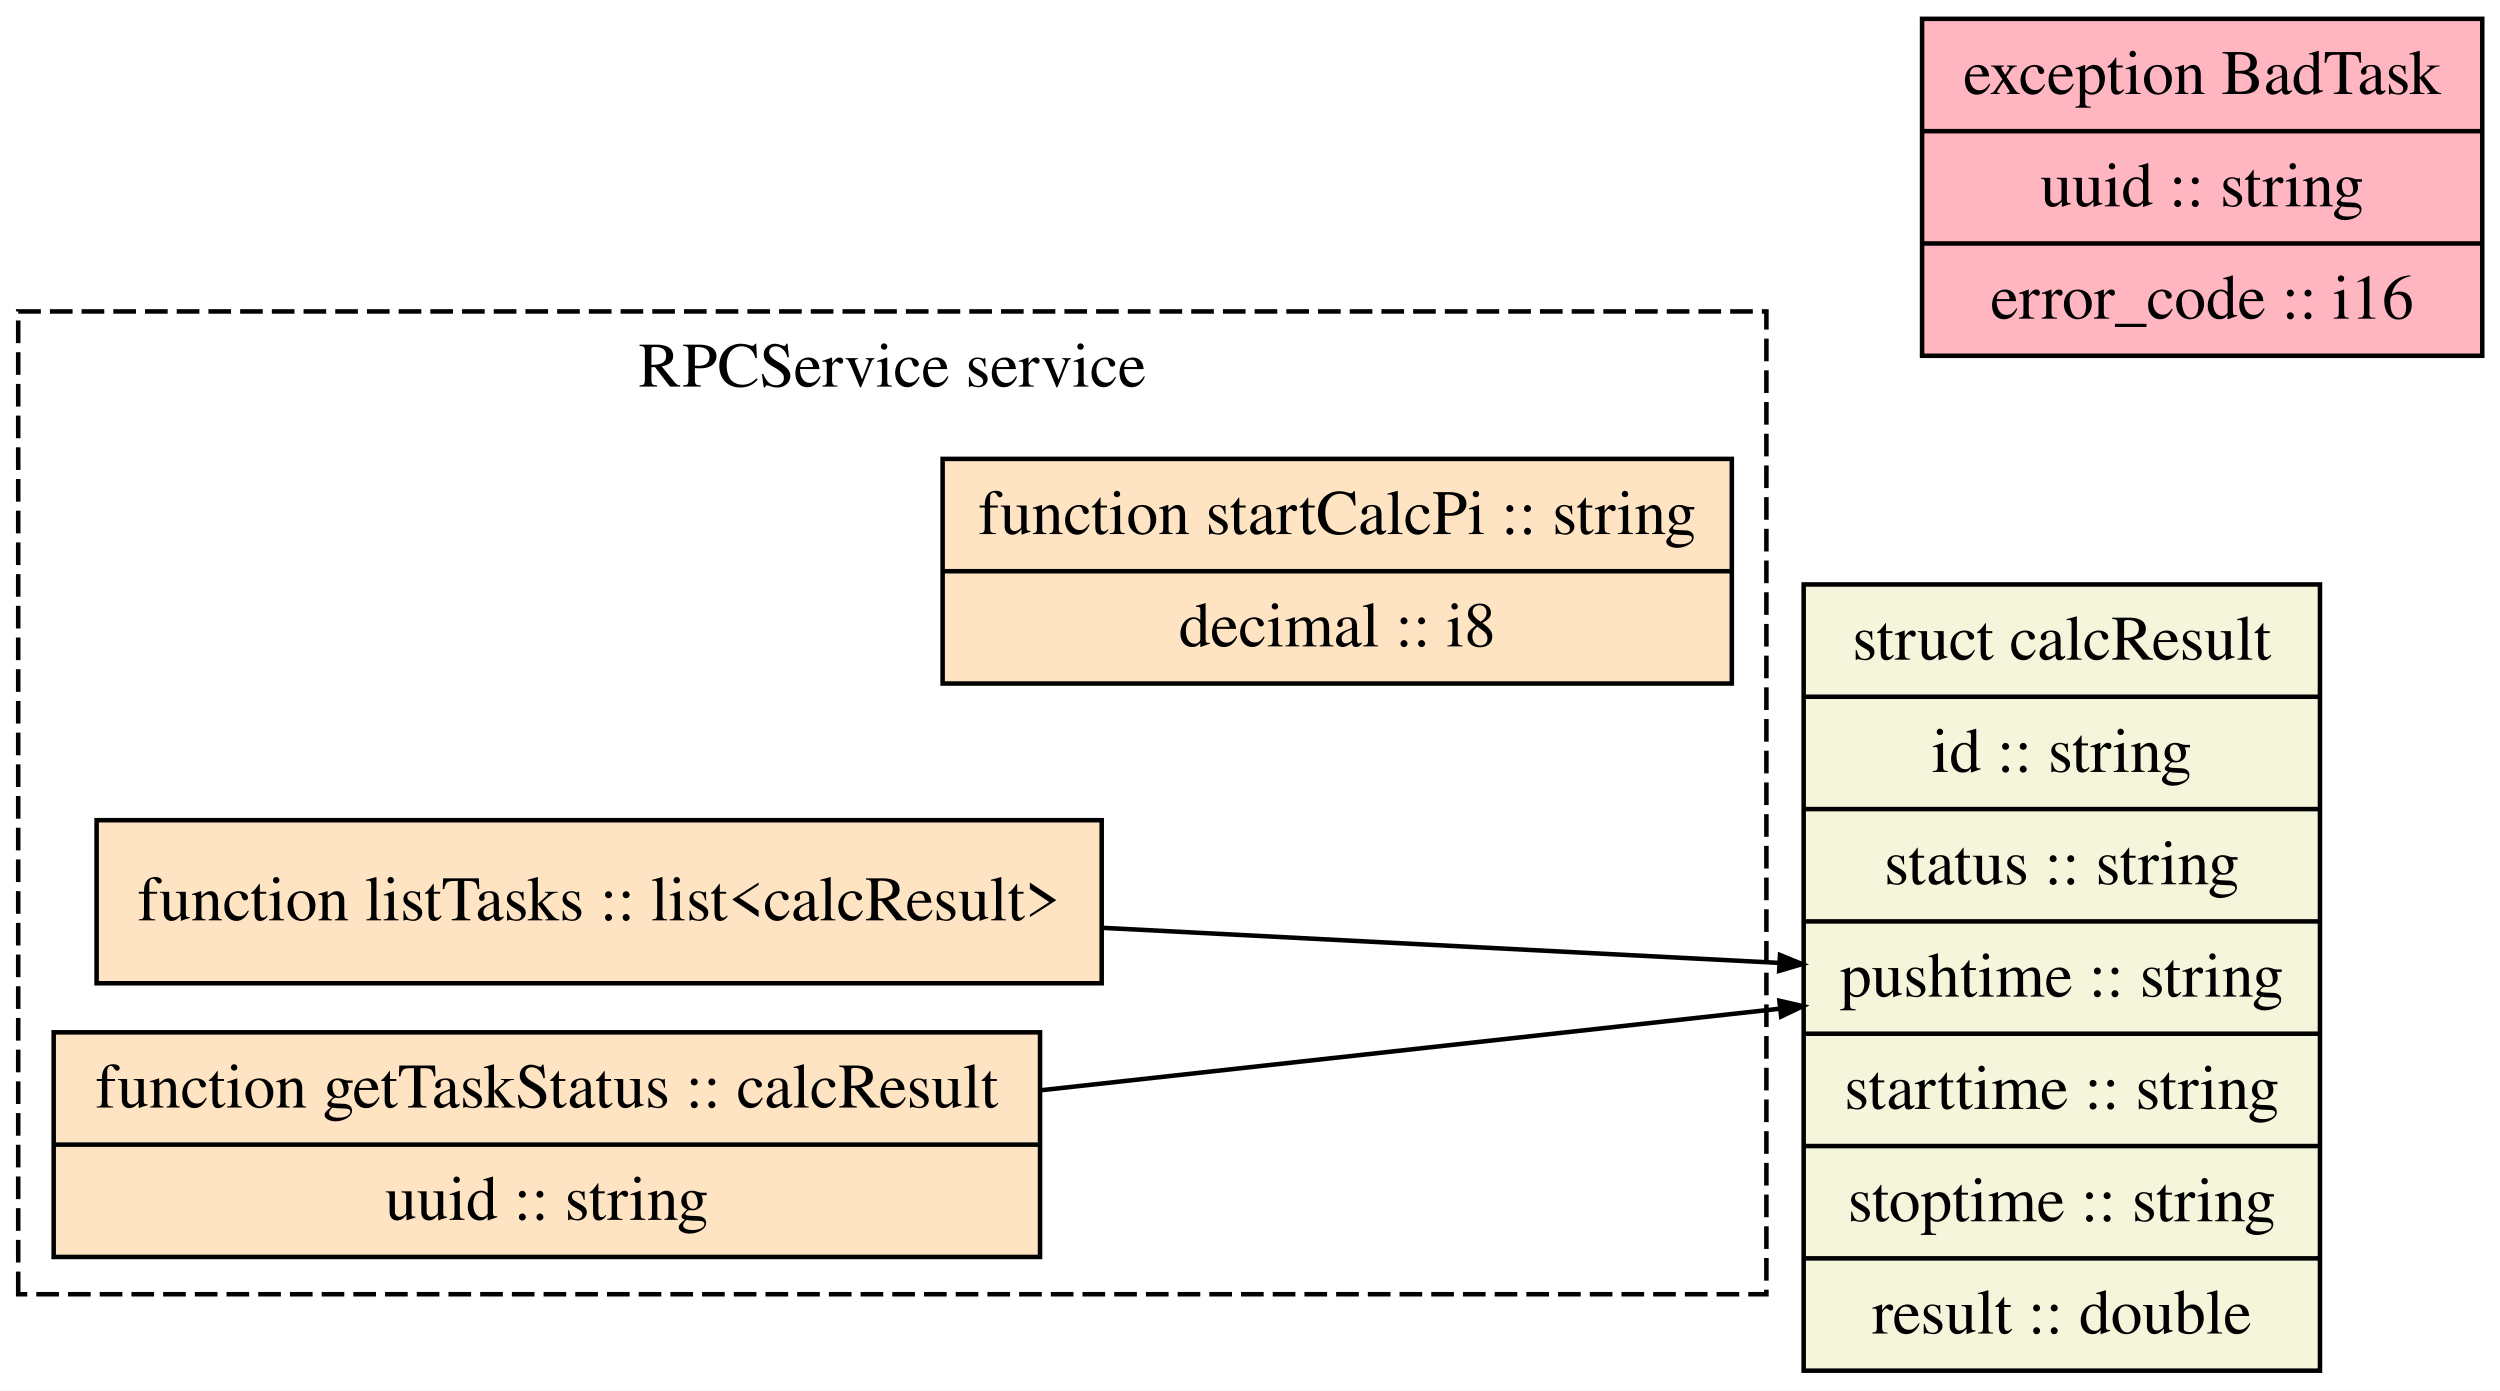
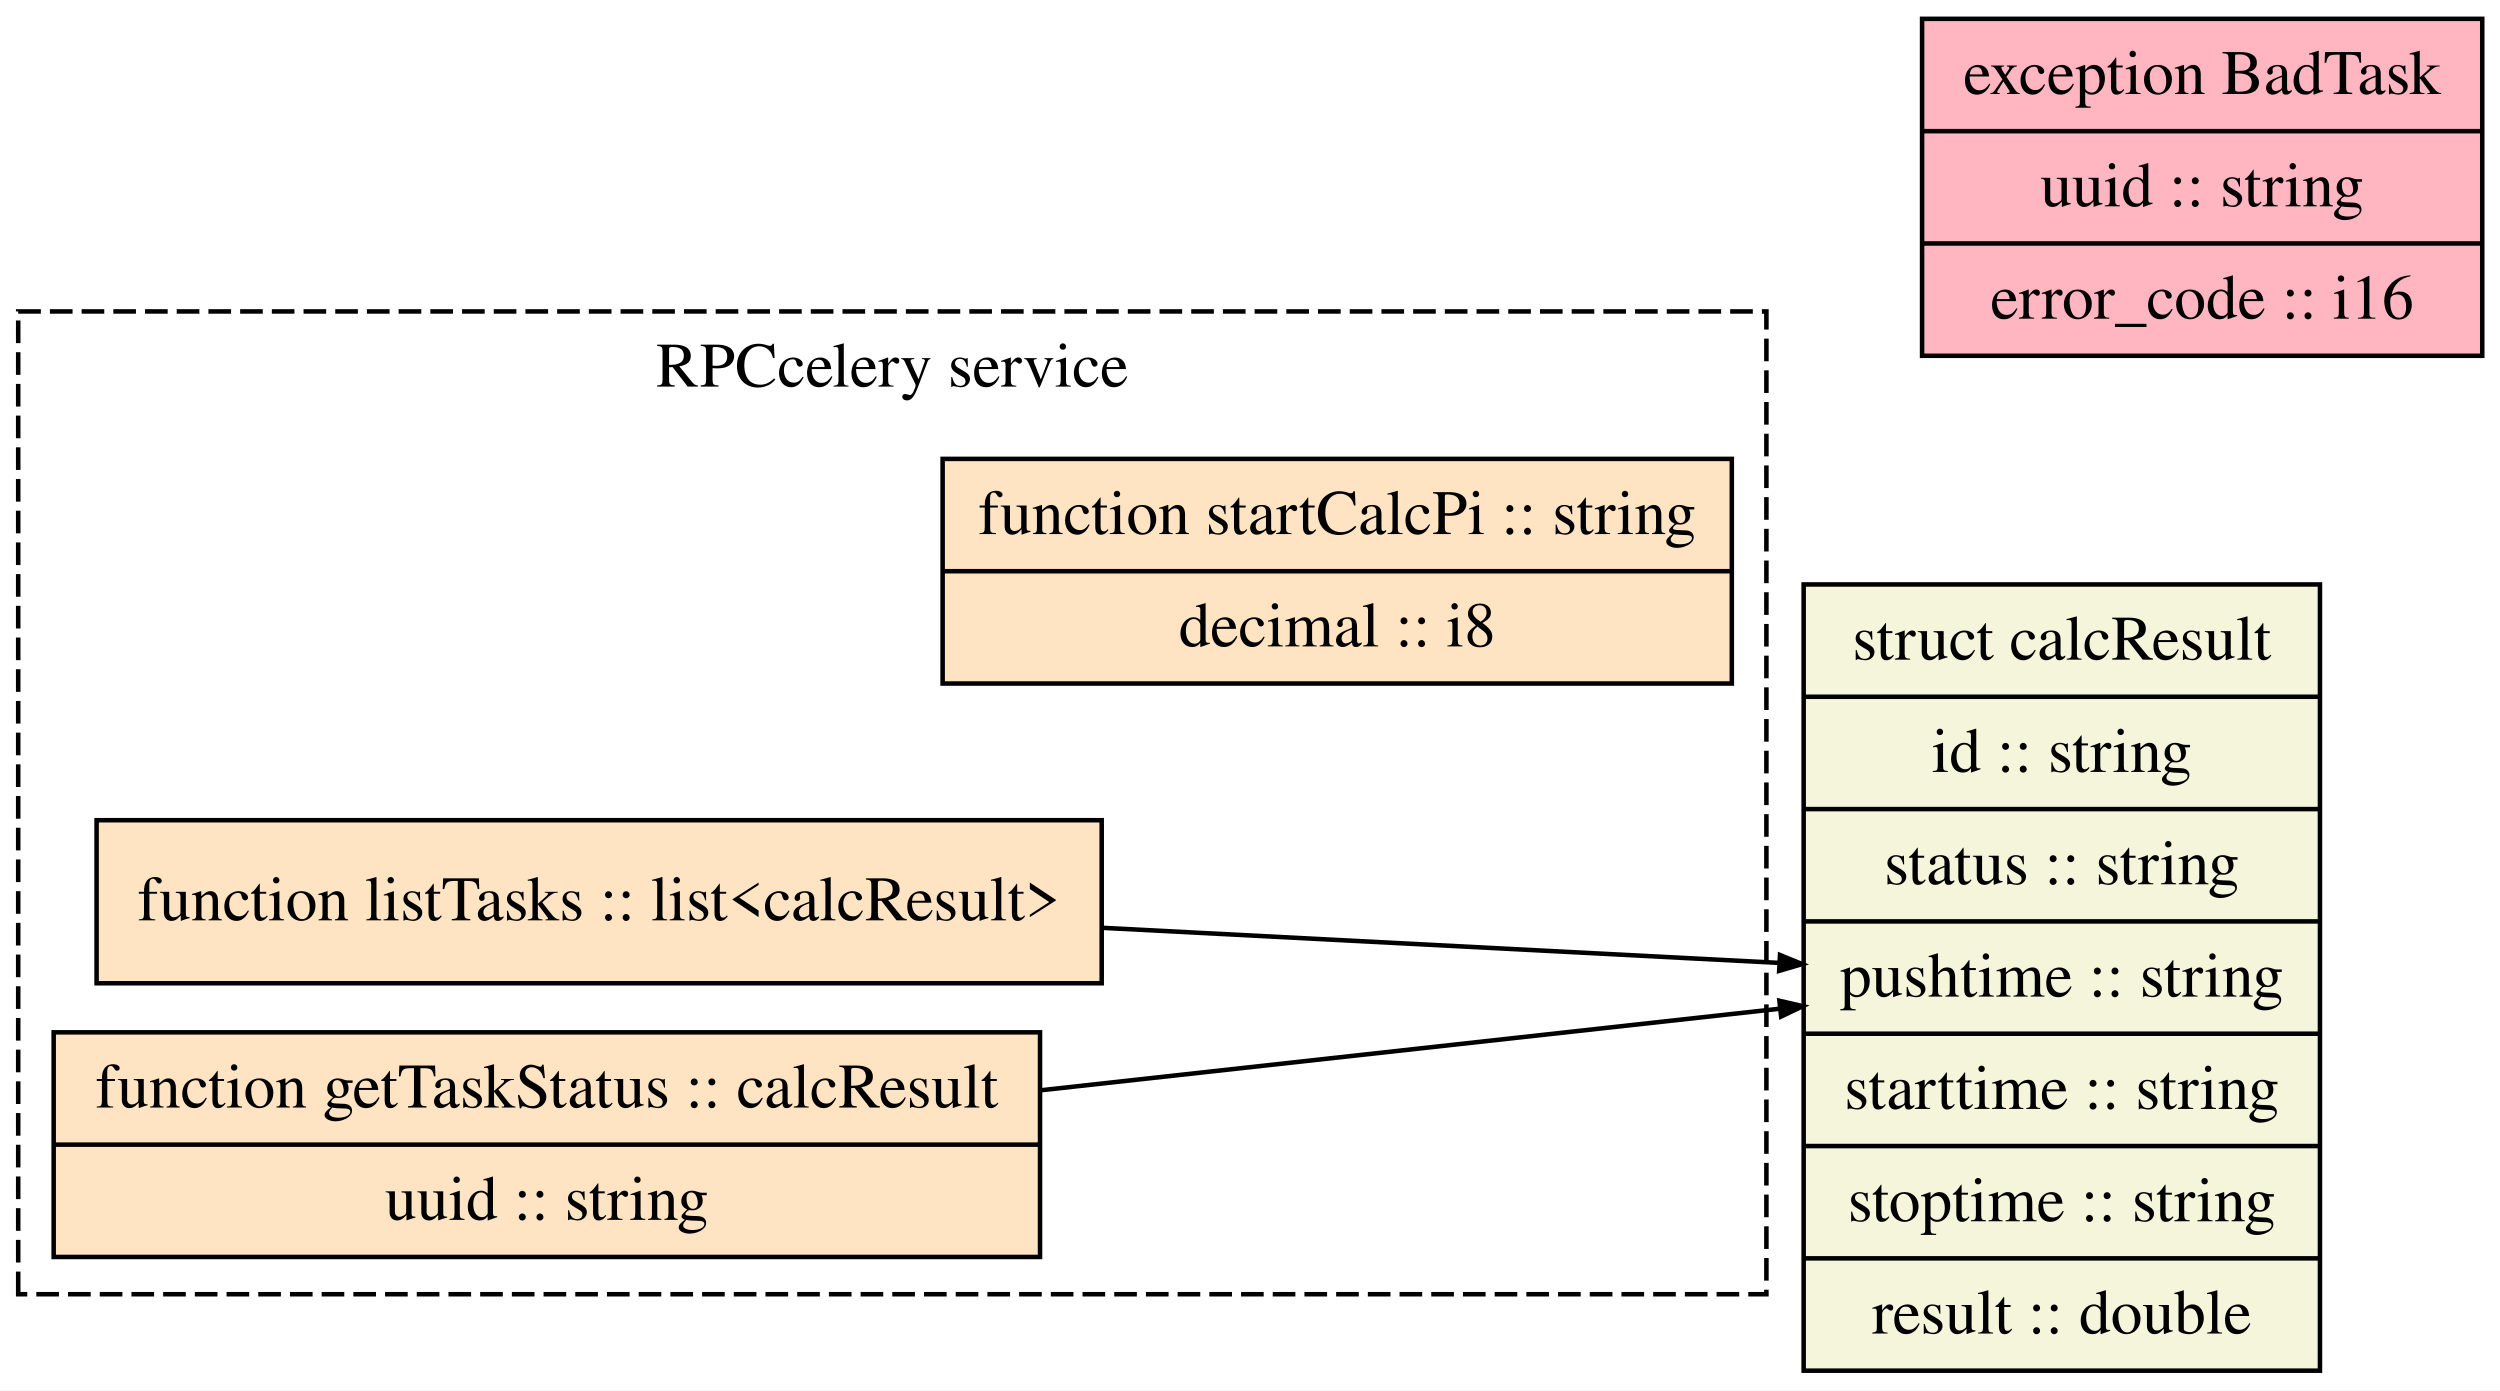
<svg xmlns="http://www.w3.org/2000/svg" width="552pt" height="307pt" viewBox="0.00 0.00 552.00 307.00">
  <g id="graph0" class="graph" transform="scale(1 1) rotate(0) translate(4 303)">
    <polygon fill="#ffffff" stroke="transparent" points="-4,4 -4,-303 548,-303 548,4 -4,4" />
    <g id="clust1" class="cluster">
      <polygon fill="none" stroke="#000000" stroke-dasharray="5,2" points=".021,-17.235 .021,-234.235 386.021,-234.235 386.021,-17.235 .021,-17.235" />
-       <text text-anchor="middle" x="193.021" y="-217.635" font-family="Times,serif" font-size="14.00" fill="#000000">RPCService service</text>
+       <text text-anchor="middle" x="193.021" y="-217.635" font-family="Times,serif" font-size="14.00" fill="#000000">RPCcelery service</text>
    </g>
    <g id="node1" class="node">
      <polygon fill="#f5f5dc" stroke="#000000" points="394.248,-.354 394.248,-173.954 508.247,-173.954 508.247,-.354 394.248,-.354" />
      <text text-anchor="middle" x="451.248" y="-157.354" font-family="Times,serif" font-size="14.00" fill="#000000">struct calcResult</text>
      <polyline fill="none" stroke="#000000" points="394.248,-149.154 508.247,-149.154 " />
      <text text-anchor="middle" x="451.248" y="-132.554" font-family="Times,serif" font-size="14.00" fill="#000000">id :: string</text>
      <polyline fill="none" stroke="#000000" points="394.248,-124.354 508.247,-124.354 " />
      <text text-anchor="middle" x="451.248" y="-107.754" font-family="Times,serif" font-size="14.00" fill="#000000">status :: string</text>
      <polyline fill="none" stroke="#000000" points="394.248,-99.554 508.247,-99.554 " />
      <text text-anchor="middle" x="451.248" y="-82.954" font-family="Times,serif" font-size="14.00" fill="#000000">pushtime :: string</text>
      <polyline fill="none" stroke="#000000" points="394.248,-74.754 508.247,-74.754 " />
      <text text-anchor="middle" x="451.248" y="-58.154" font-family="Times,serif" font-size="14.00" fill="#000000">starttime :: string</text>
      <polyline fill="none" stroke="#000000" points="394.248,-49.954 508.247,-49.954 " />
      <text text-anchor="middle" x="451.248" y="-33.354" font-family="Times,serif" font-size="14.00" fill="#000000">stoptime :: string</text>
      <polyline fill="none" stroke="#000000" points="394.248,-25.154 508.247,-25.154 " />
      <text text-anchor="middle" x="451.248" y="-8.554" font-family="Times,serif" font-size="14.00" fill="#000000">result :: double</text>
    </g>
    <g id="node2" class="node">
      <polygon fill="#ffb6c1" stroke="#000000" points="420.394,-224.441 420.394,-298.841 544.082,-298.841 544.082,-224.441 420.394,-224.441" />
      <text text-anchor="middle" x="482.238" y="-282.241" font-family="Times,serif" font-size="14.00" fill="#000000">exception BadTask</text>
      <polyline fill="none" stroke="#000000" points="420.394,-274.041 544.082,-274.041 " />
      <text text-anchor="middle" x="482.238" y="-257.441" font-family="Times,serif" font-size="14.00" fill="#000000">uuid :: string</text>
      <polyline fill="none" stroke="#000000" points="420.394,-249.241 544.082,-249.241 " />
      <text text-anchor="middle" x="482.238" y="-232.641" font-family="Times,serif" font-size="14.00" fill="#000000">error_code :: i16</text>
    </g>
    <g id="node3" class="node">
      <polygon fill="#ffe4c4" stroke="#000000" points="204.132,-152.076 204.132,-201.676 378.386,-201.676 378.386,-152.076 204.132,-152.076" />
      <text text-anchor="middle" x="291.259" y="-185.076" font-family="Times,serif" font-size="14.00" fill="#000000">function startCalcPi :: string</text>
      <polyline fill="none" stroke="#000000" points="204.132,-176.876 378.386,-176.876 " />
      <text text-anchor="middle" x="291.259" y="-160.276" font-family="Times,serif" font-size="14.00" fill="#000000">decimal :: i8</text>
    </g>
    <g id="node4" class="node">
      <polygon fill="#ffe4c4" stroke="#000000" points="7.85,-25.463 7.85,-75.063 225.639,-75.063 225.639,-25.463 7.85,-25.463" />
      <text text-anchor="middle" x="116.744" y="-58.463" font-family="Times,serif" font-size="14.00" fill="#000000">function getTaskStatus :: calcResult</text>
      <polyline fill="none" stroke="#000000" points="7.85,-50.263 225.639,-50.263 " />
      <text text-anchor="middle" x="116.744" y="-33.663" font-family="Times,serif" font-size="14.00" fill="#000000">uuid :: string</text>
    </g>
    <g id="edge1" class="edge">
      <path fill="none" stroke="#000000" d="M225.744,-62.263C225.744,-62.263 322.156,-72.905 388.898,-80.272" />
      <polygon fill="#000000" stroke="#000000" points="388.89,-82.032 394.052,-80.841 389.274,-78.553 388.89,-82.032" />
    </g>
    <g id="node5" class="node">
      <polygon fill="#ffe4c4" stroke="#000000" points="17.329,-85.897 17.329,-121.897 239.256,-121.897 239.256,-85.897 17.329,-85.897" />
      <text text-anchor="middle" x="128.292" y="-99.797" font-family="Times,serif" font-size="14.00" fill="#000000">function listTasks :: list&lt;calcResult&gt;</text>
    </g>
    <g id="edge2" class="edge">
      <path fill="none" stroke="#000000" d="M239.435,-98.135C289.405,-95.544 346.52,-92.584 388.839,-90.39" />
      <polygon fill="#000000" stroke="#000000" points="389.023,-92.132 393.925,-90.126 388.841,-88.637 389.023,-92.132" />
    </g>
  </g>
</svg>
